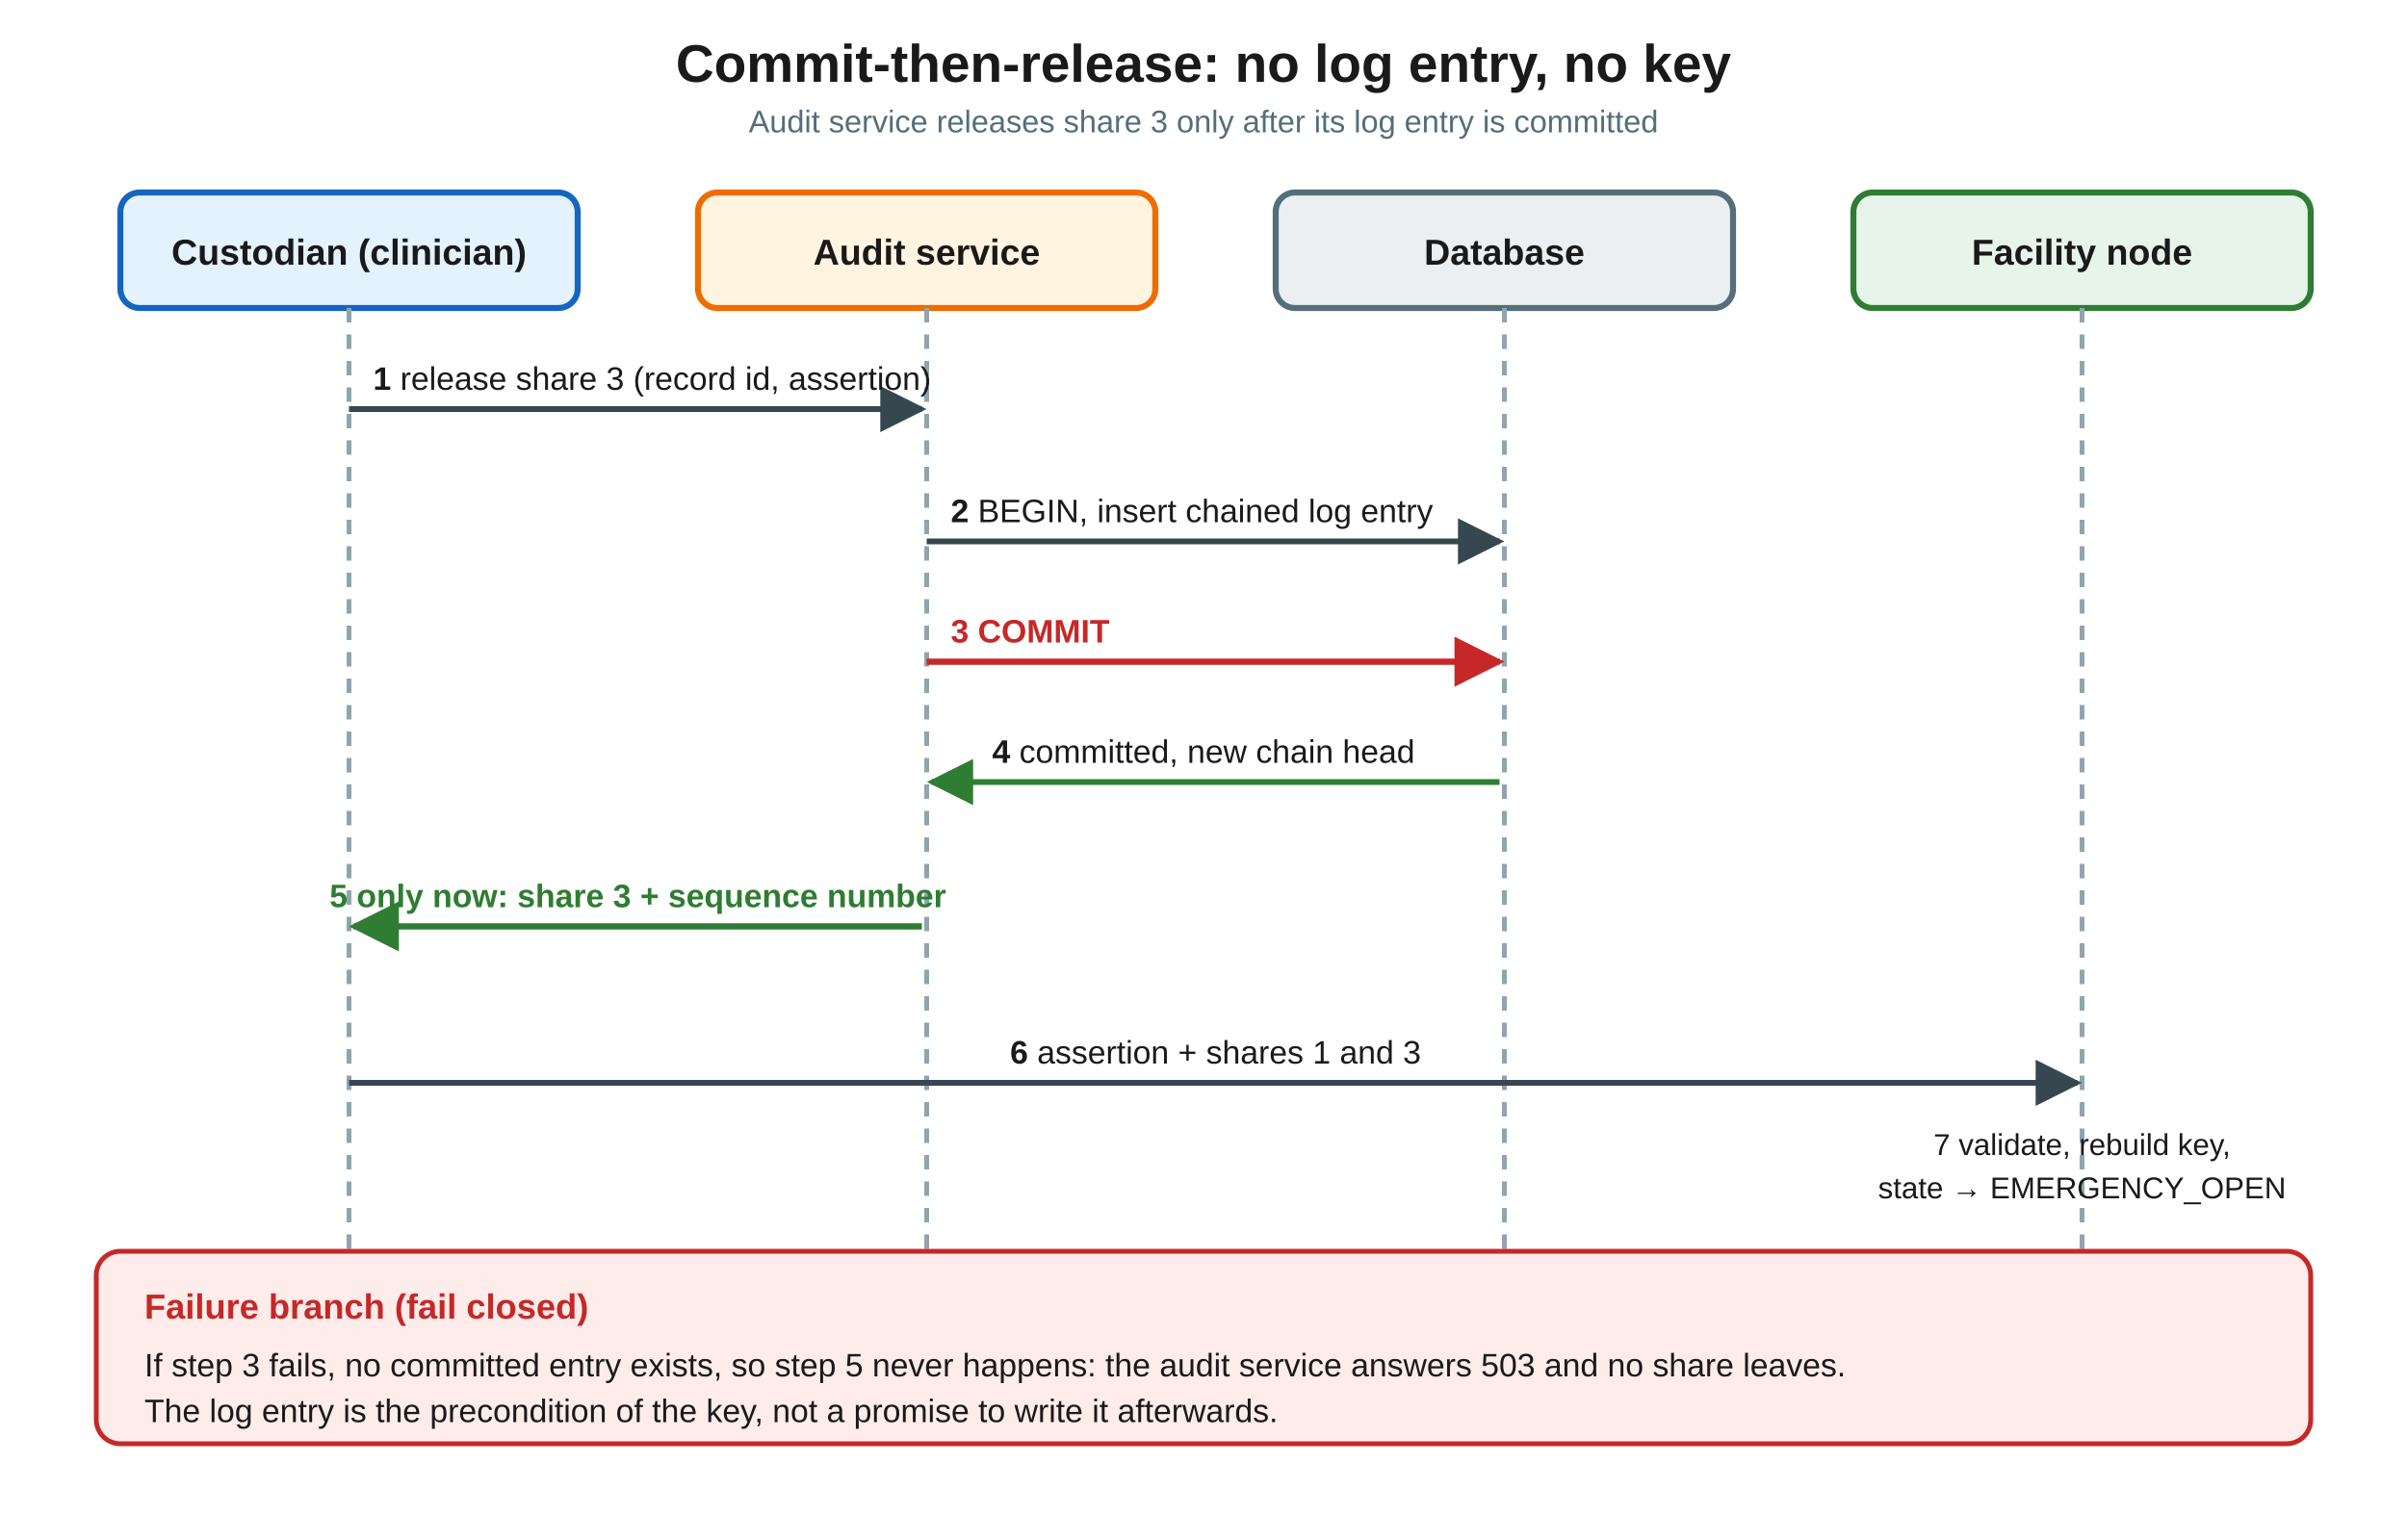
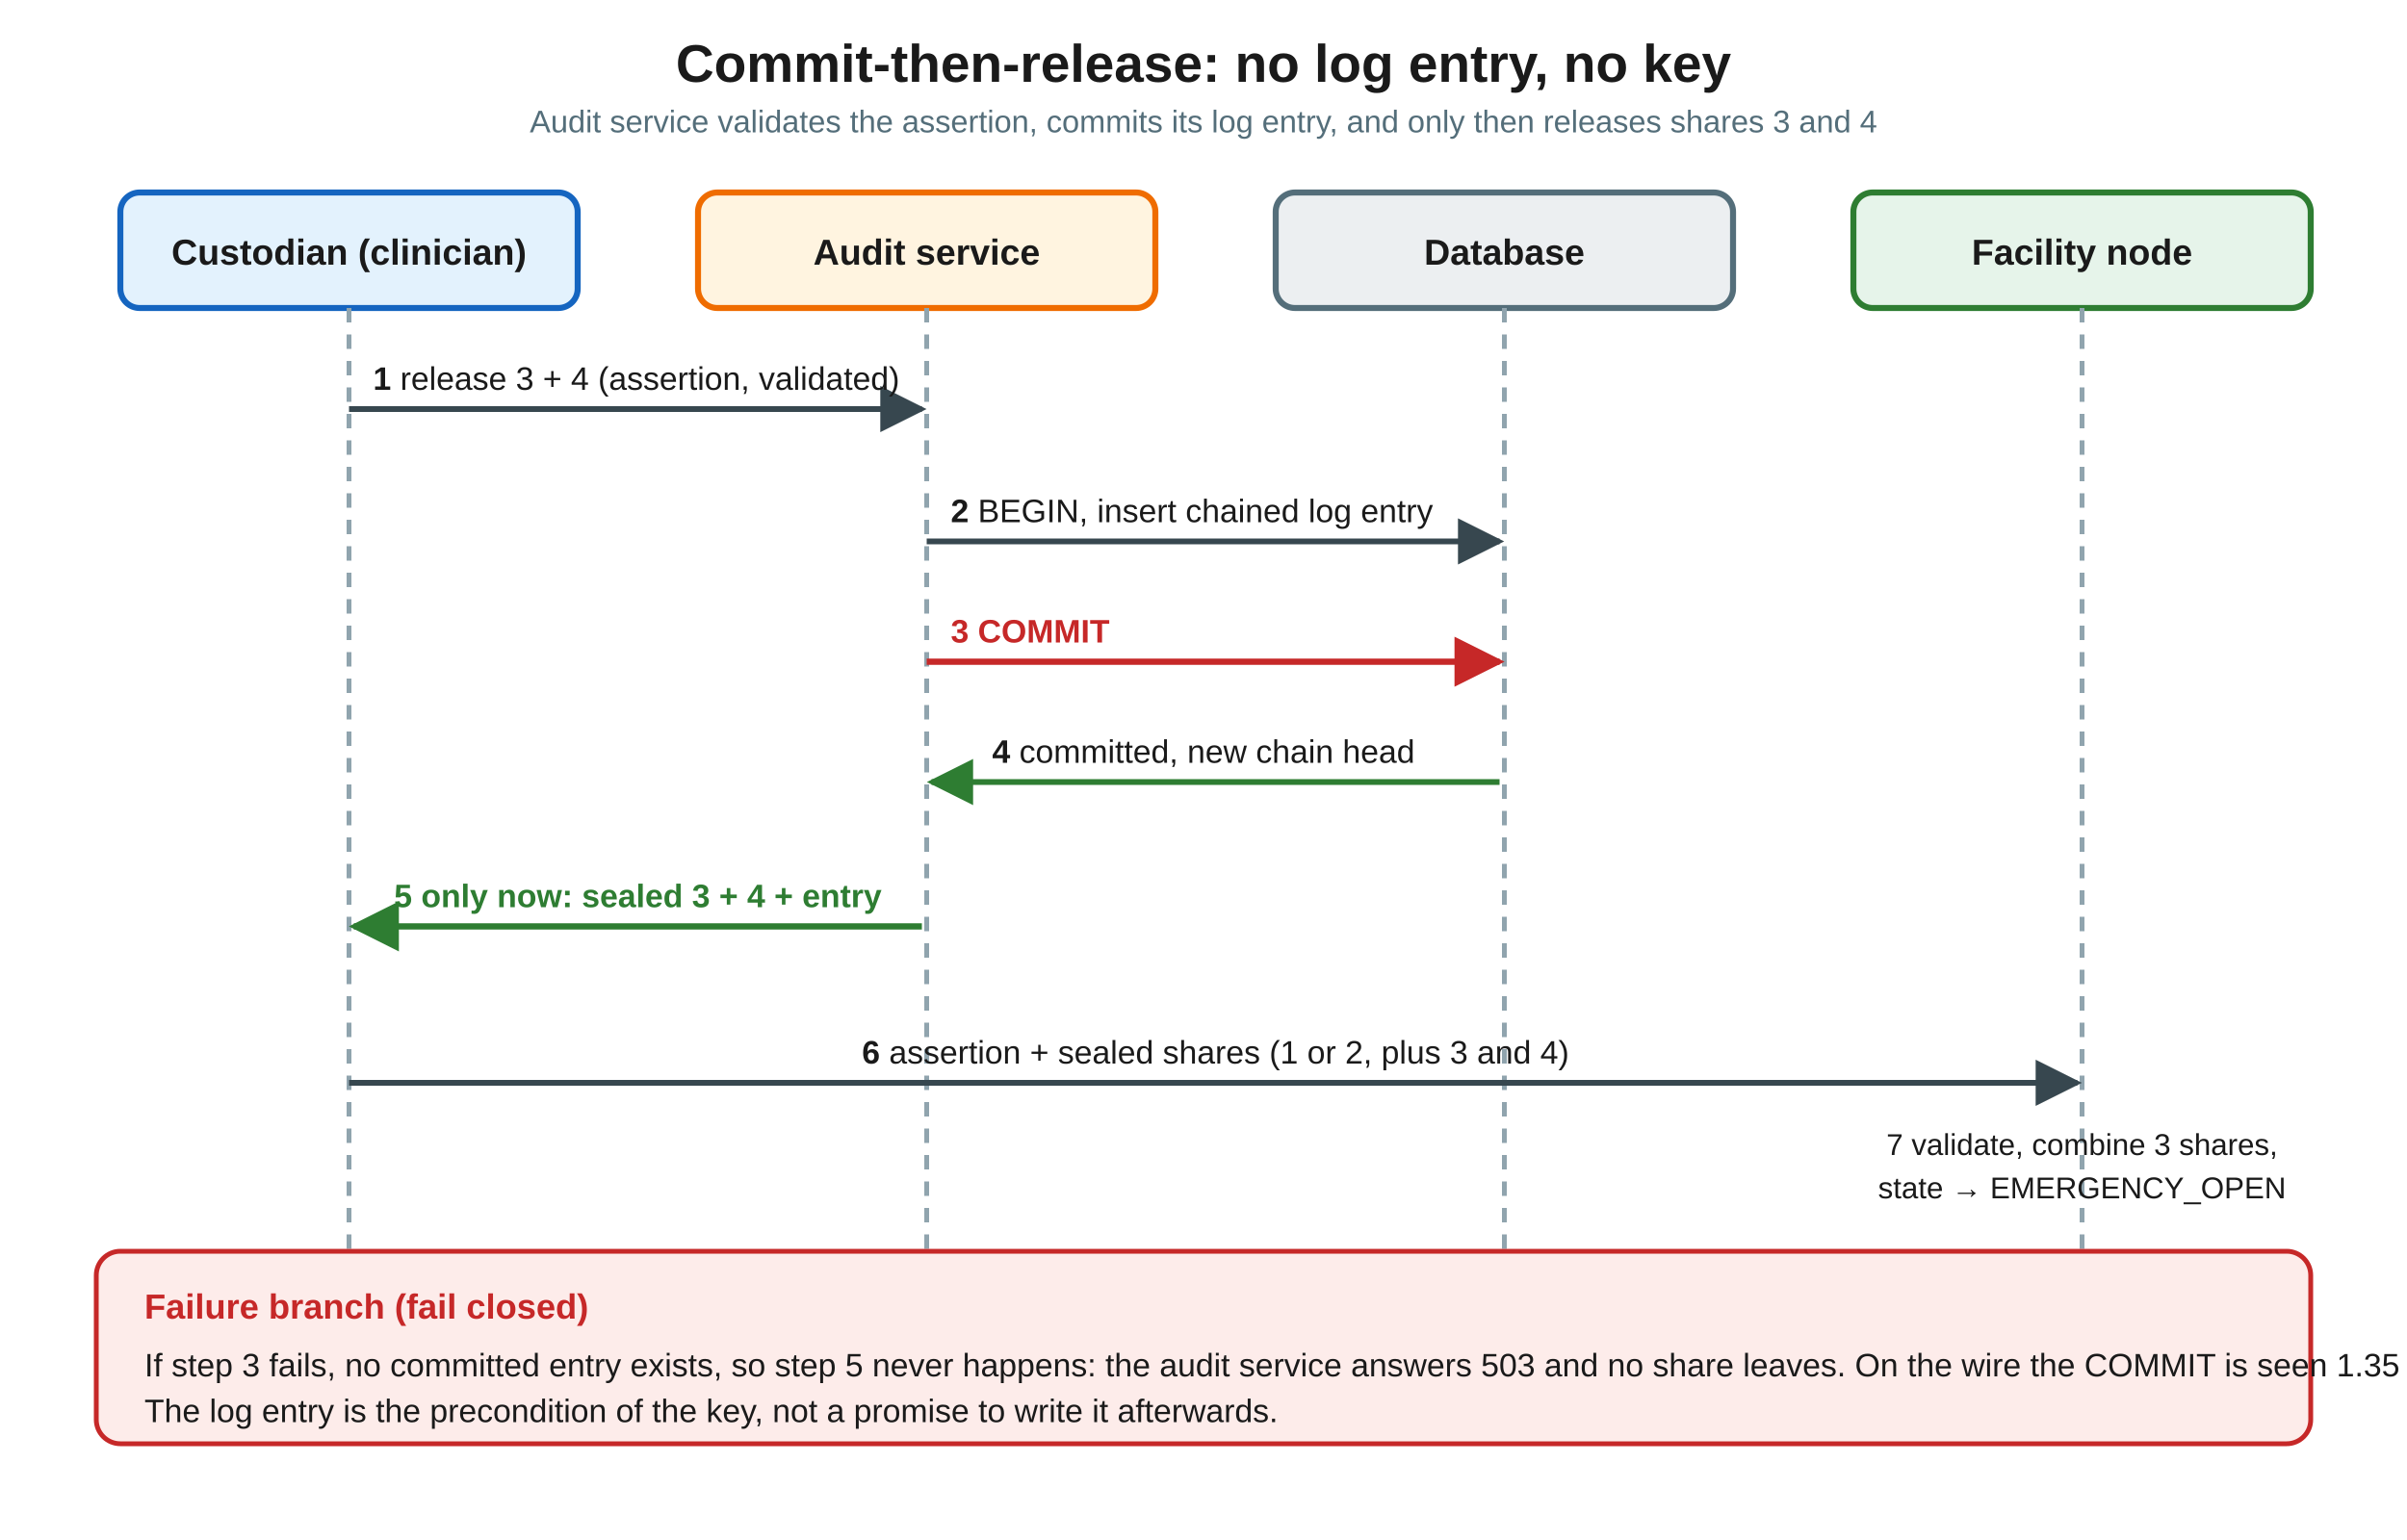
<svg xmlns="http://www.w3.org/2000/svg" viewBox="0 0 1000 640" font-family="Segoe UI, Arial, sans-serif">
  <defs>
    <marker id="ar" viewBox="0 0 10 10" refX="9" refY="5" markerWidth="8" markerHeight="8" orient="auto-start-reverse">
      <path d="M0,0 L10,5 L0,10 z" fill="#37474f" />
    </marker>
    <marker id="ag" viewBox="0 0 10 10" refX="9" refY="5" markerWidth="8" markerHeight="8" orient="auto-start-reverse">
      <path d="M0,0 L10,5 L0,10 z" fill="#2e7d32" />
    </marker>
    <marker id="ae" viewBox="0 0 10 10" refX="9" refY="5" markerWidth="8" markerHeight="8" orient="auto-start-reverse">
      <path d="M0,0 L10,5 L0,10 z" fill="#c62828" />
    </marker>
  </defs>
  <rect width="1000" height="640" fill="#ffffff" />
  <text x="500" y="34" text-anchor="middle" font-size="22" font-weight="700" fill="#1a1a1a">Commit-then-release: no log entry, no key</text>
-   <text x="500" y="55" text-anchor="middle" font-size="13" fill="#546e7a">Audit service releases share 3 only after its log entry is committed</text>
+   <text x="500" y="55" text-anchor="middle" font-size="13" fill="#546e7a">Audit service validates the assertion, commits its log entry, and only then releases shares 3 and 4</text>
  <g stroke-width="2.5" text-anchor="middle" font-weight="700" font-size="15">
    <rect x="50" y="80" width="190" height="48" rx="8" fill="#e3f2fd" stroke="#1565c0" />
    <text x="145" y="110" fill="#1a1a1a">Custodian (clinician)</text>
    <rect x="290" y="80" width="190" height="48" rx="8" fill="#fff4e0" stroke="#ef6c00" />
    <text x="385" y="110" fill="#1a1a1a">Audit service</text>
    <rect x="530" y="80" width="190" height="48" rx="8" fill="#eceff1" stroke="#546e7a" />
    <text x="625" y="110" fill="#1a1a1a">Database</text>
    <rect x="770" y="80" width="190" height="48" rx="8" fill="#e6f4ea" stroke="#2e7d32" />
    <text x="865" y="110" fill="#1a1a1a">Facility node</text>
  </g>
  <g stroke="#90a4ae" stroke-width="2" stroke-dasharray="6 5">
    <path d="M145,128 V600" />
    <path d="M385,128 V600" />
    <path d="M625,128 V600" />
    <path d="M865,128 V600" />
  </g>
  <g font-size="13.5" fill="#1a1a1a">
    <path d="M145,170 H383" stroke="#37474f" stroke-width="2.4" fill="none" marker-end="url(#ar)" />
    <text x="155" y="162">
-       <tspan font-weight="700">1</tspan> release share 3 (record id, assertion)</text>
+       <tspan font-weight="700">1</tspan> release 3 + 4 (assertion, validated)</text>
    <path d="M385,225 H623" stroke="#37474f" stroke-width="2.4" fill="none" marker-end="url(#ar)" />
    <text x="395" y="217">
      <tspan font-weight="700">2</tspan> BEGIN, insert chained log entry</text>
    <path d="M385,275 H623" stroke="#c62828" stroke-width="2.6" fill="none" marker-end="url(#ae)" />
    <text x="395" y="267" fill="#c62828" font-weight="700">3 COMMIT</text>
    <path d="M623,325 H387" stroke="#2e7d32" stroke-width="2.4" fill="none" marker-end="url(#ag)" />
    <text x="500" y="317" text-anchor="middle">
      <tspan font-weight="700">4</tspan> committed, new chain head</text>
    <path d="M383,385 H147" stroke="#2e7d32" stroke-width="2.6" fill="none" marker-end="url(#ag)" />
-     <text x="265" y="377" text-anchor="middle" font-weight="700" fill="#2e7d32">5 only now: share 3 + sequence number</text>
+     <text x="265" y="377" text-anchor="middle" font-weight="700" fill="#2e7d32">5 only now: sealed 3 + 4 + entry</text>
    <path d="M145,450 H863" stroke="#37474f" stroke-width="2.4" fill="none" marker-end="url(#ar)" />
    <text x="505" y="442" text-anchor="middle">
-       <tspan font-weight="700">6</tspan> assertion + shares 1 and 3</text>
-     <text x="865" y="480" text-anchor="middle" font-size="12.5">7 validate, rebuild key,</text>
+       <tspan font-weight="700">6</tspan> assertion + sealed shares (1 or 2, plus 3 and 4)</text>
+     <text x="865" y="480" text-anchor="middle" font-size="12.5">7 validate, combine 3 shares,</text>
    <text x="865" y="498" text-anchor="middle" font-size="12.5">state → EMERGENCY_OPEN</text>
  </g>
  <rect x="40" y="520" width="920" height="80" rx="10" fill="#fdecea" stroke="#c62828" stroke-width="2" />
  <text x="60" y="548" font-size="14.5" font-weight="700" fill="#c62828">Failure branch (fail closed)</text>
-   <text x="60" y="572" font-size="13.5" fill="#1a1a1a">If step 3 fails, no committed entry exists, so step 5 never happens: the audit service answers 503 and no share leaves.</text>
+   <text x="60" y="572" font-size="13.5" fill="#1a1a1a">If step 3 fails, no committed entry exists, so step 5 never happens: the audit service answers 503 and no share leaves. On the wire the COMMIT is seen 1.35 ms before the response.</text>
  <text x="60" y="591" font-size="13.5" fill="#1a1a1a">The log entry is the precondition of the key, not a promise to write it afterwards.</text>
</svg>
